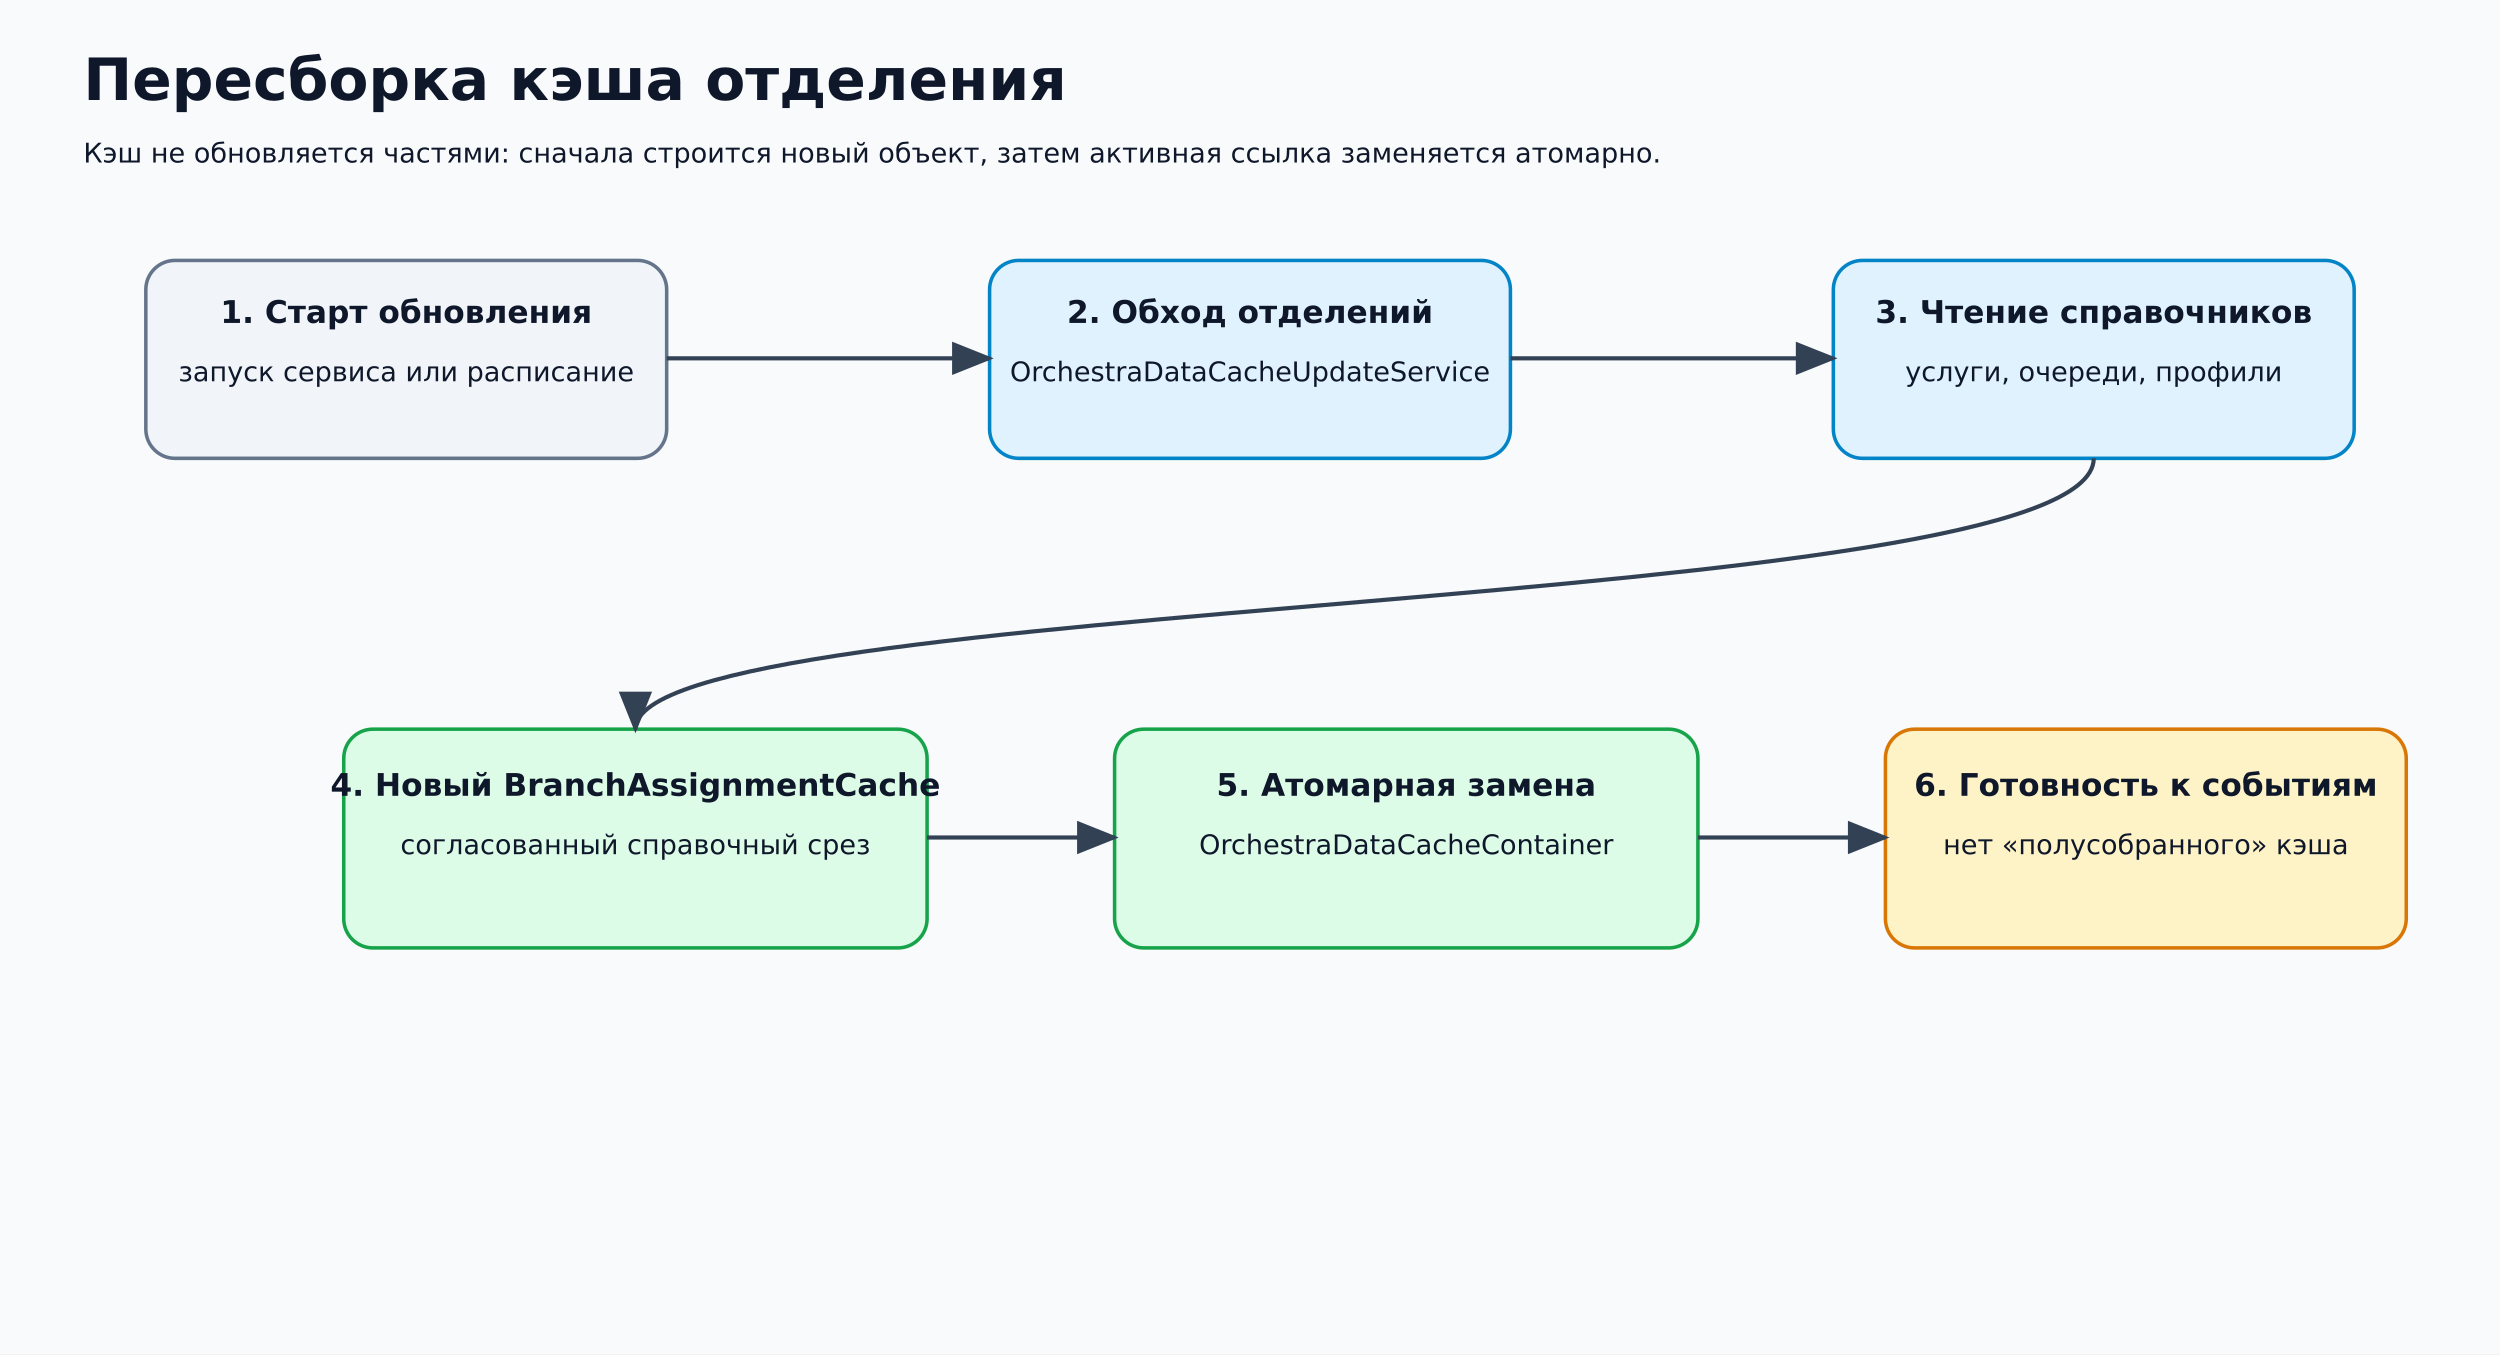
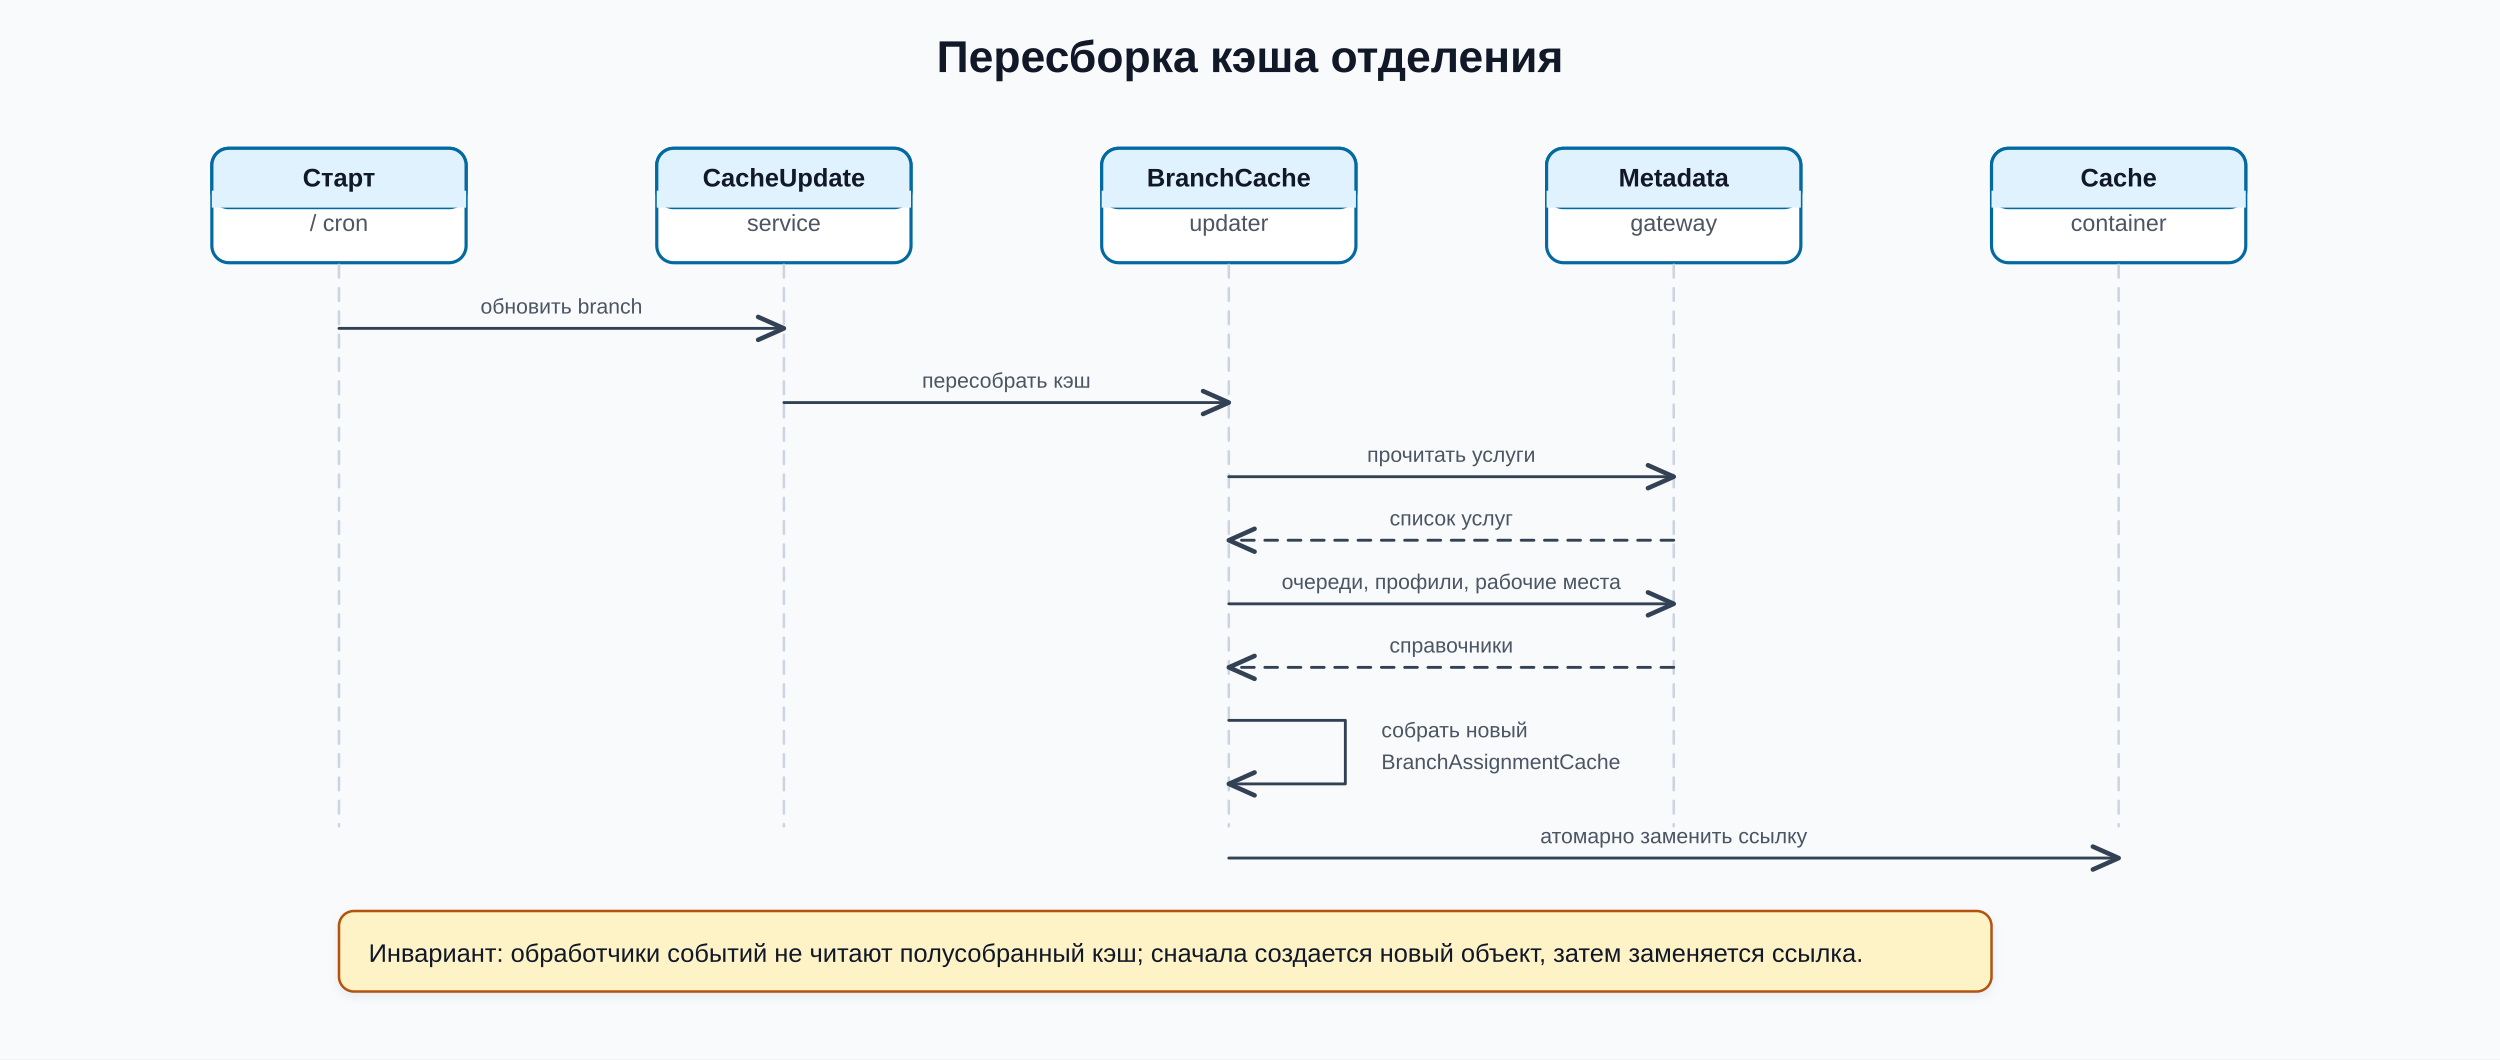
- <svg xmlns="http://www.w3.org/2000/svg" width="1200" height="650" viewBox="0 0 1200 650" role="img" aria-labelledby="title desc">
+ <svg xmlns="http://www.w3.org/2000/svg" width="1180" height="500" viewBox="0 0 1180 500">
  <defs>
-     <marker id="arrow" markerWidth="10" markerHeight="8" refX="9" refY="4" orient="auto">
-       <path d="M0,0 L10,4 L0,8 z" fill="#334155" />
+     <marker id="arrow" markerWidth="12" markerHeight="10" refX="10" refY="5" orient="auto" markerUnits="strokeWidth">
+       <path d="M 1 1 L 10 5 L 1 9" fill="none" stroke="#334155" stroke-width="1.6" stroke-linecap="round" stroke-linejoin="round" />
    </marker>
+     <marker id="triangle" markerWidth="14" markerHeight="12" refX="12" refY="6" orient="auto" markerUnits="strokeWidth">
+       <path d="M 1 6 L 12 1 L 12 11 Z" fill="#F8FAFC" stroke="#334155" stroke-width="1.5" />
+     </marker>
+     <marker id="green-dot" markerWidth="10" markerHeight="10" refX="5" refY="5" orient="auto">
+       <circle cx="5" cy="5" r="4" fill="#16A34A" />
+     </marker>
+     <filter id="card-shadow" x="-15%" y="-15%" width="130%" height="130%">
+       <feDropShadow dx="0" dy="2" stdDeviation="2" flood-color="#94A3B8" flood-opacity="0.16" />
+     </filter>
  </defs>
-   <rect width="1200" height="650" fill="#F8FAFC" />
-   <style>text{font-family:'DejaVu Sans',Arial,sans-serif;fill:#0F172A}.title{font-size:28px;font-weight:700}.step{font-size:15px;font-weight:700}.small{font-size:13px}.box{stroke-width:1.7;rx:14}.blue{fill:#E0F2FE;stroke:#0284C7}.green{fill:#DCFCE7;stroke:#16A34A}.amber{fill:#FEF3C7;stroke:#D97706}.gray{fill:#F1F5F9;stroke:#64748B}.line{stroke:#334155;stroke-width:2;fill:none;marker-end:url(#arrow)}</style>
-   <text class="title" x="40" y="48">Пересборка кэша отделения</text>
-   <text class="small" x="40" y="78">Кэш не обновляется частями: сначала строится новый объект, затем активная ссылка заменяется атомарно.</text>
-   <rect class="box gray" x="70" y="125" width="250" height="95" rx="14" />
-   <text class="step" x="195" y="155" text-anchor="middle">1. Старт обновления</text>
-   <text class="small" x="195" y="183" text-anchor="middle">запуск сервиса или расписание</text>
-   <rect class="box blue" x="475" y="125" width="250" height="95" rx="14" />
-   <text class="step" x="600" y="155" text-anchor="middle">2. Обход отделений</text>
-   <text class="small" x="600" y="183" text-anchor="middle">OrchestraDataCacheUpdateService</text>
-   <rect class="box blue" x="880" y="125" width="250" height="95" rx="14" />
-   <text class="step" x="1005" y="155" text-anchor="middle">3. Чтение справочников</text>
-   <text class="small" x="1005" y="183" text-anchor="middle">услуги, очереди, профили</text>
-   <path class="line" d="M320 172 L475 172" />
-   <path class="line" d="M725 172 L880 172" />
-   <rect class="box green" x="165" y="350" width="280" height="105" rx="14" />
-   <text class="step" x="305" y="382" text-anchor="middle">4. Новый BranchAssignmentCache</text>
-   <text class="small" x="305" y="410" text-anchor="middle">согласованный справочный срез</text>
-   <rect class="box green" x="535" y="350" width="280" height="105" rx="14" />
-   <text class="step" x="675" y="382" text-anchor="middle">5. Атомарная замена</text>
-   <text class="small" x="675" y="410" text-anchor="middle">OrchestraDataCacheContainer</text>
-   <rect class="box amber" x="905" y="350" width="250" height="105" rx="14" />
-   <text class="step" x="1030" y="382" text-anchor="middle">6. Готовность к событиям</text>
-   <text class="small" x="1030" y="410" text-anchor="middle">нет «полусобранного» кэша</text>
-   <path class="line" d="M1005 220 C1005 295 305 285 305 350" />
-   <path class="line" d="M445 402 L535 402" />
-   <path class="line" d="M815 402 L905 402" />
+   <rect x="0" y="0" width="1180" height="500" fill="#F8FAFC" />
+   <text x="590.0" y="34" text-anchor="middle" font-family="Segoe UI, Arial, sans-serif" font-size="21" font-weight="700" fill="#111827">Пересборка кэша отделения</text>
+   <rect x="100" y="70" width="120" height="54" rx="8" ry="8" fill="#FFFFFF" stroke="#0369A1" stroke-width="1.5" />
+   <rect x="100" y="70" width="120" height="28" rx="8" ry="8" fill="#E0F2FE" stroke="#0369A1" stroke-width="1.5" />
+   <rect x="100" y="90" width="120" height="8" fill="#E0F2FE" stroke="none" />
+   <text x="160.0" y="88" text-anchor="middle" font-family="Segoe UI, Arial, sans-serif" font-size="12" font-weight="700" fill="#111827" style="">
+     <tspan x="160.0" dy="0">Старт</tspan>
+   </text>
+   <text x="160.0" y="109" text-anchor="middle" font-family="Segoe UI, Arial, sans-serif" font-size="11" font-weight="400" fill="#4B5563" style="">
+     <tspan x="160.0" dy="0">/ cron</tspan>
+   </text>
+   <rect x="310" y="70" width="120" height="54" rx="8" ry="8" fill="#FFFFFF" stroke="#0369A1" stroke-width="1.5" />
+   <rect x="310" y="70" width="120" height="28" rx="8" ry="8" fill="#E0F2FE" stroke="#0369A1" stroke-width="1.5" />
+   <rect x="310" y="90" width="120" height="8" fill="#E0F2FE" stroke="none" />
+   <text x="370.0" y="88" text-anchor="middle" font-family="Segoe UI, Arial, sans-serif" font-size="12" font-weight="700" fill="#111827" style="">
+     <tspan x="370.0" dy="0">CacheUpdate</tspan>
+   </text>
+   <text x="370.0" y="109" text-anchor="middle" font-family="Segoe UI, Arial, sans-serif" font-size="11" font-weight="400" fill="#4B5563" style="">
+     <tspan x="370.0" dy="0">service</tspan>
+   </text>
+   <rect x="520" y="70" width="120" height="54" rx="8" ry="8" fill="#FFFFFF" stroke="#0369A1" stroke-width="1.5" />
+   <rect x="520" y="70" width="120" height="28" rx="8" ry="8" fill="#E0F2FE" stroke="#0369A1" stroke-width="1.5" />
+   <rect x="520" y="90" width="120" height="8" fill="#E0F2FE" stroke="none" />
+   <text x="580.0" y="88" text-anchor="middle" font-family="Segoe UI, Arial, sans-serif" font-size="12" font-weight="700" fill="#111827" style="">
+     <tspan x="580.0" dy="0">BranchCache</tspan>
+   </text>
+   <text x="580.0" y="109" text-anchor="middle" font-family="Segoe UI, Arial, sans-serif" font-size="11" font-weight="400" fill="#4B5563" style="">
+     <tspan x="580.0" dy="0">updater</tspan>
+   </text>
+   <rect x="730" y="70" width="120" height="54" rx="8" ry="8" fill="#FFFFFF" stroke="#0369A1" stroke-width="1.5" />
+   <rect x="730" y="70" width="120" height="28" rx="8" ry="8" fill="#E0F2FE" stroke="#0369A1" stroke-width="1.5" />
+   <rect x="730" y="90" width="120" height="8" fill="#E0F2FE" stroke="none" />
+   <text x="790.0" y="88" text-anchor="middle" font-family="Segoe UI, Arial, sans-serif" font-size="12" font-weight="700" fill="#111827" style="">
+     <tspan x="790.0" dy="0">Metadata</tspan>
+   </text>
+   <text x="790.0" y="109" text-anchor="middle" font-family="Segoe UI, Arial, sans-serif" font-size="11" font-weight="400" fill="#4B5563" style="">
+     <tspan x="790.0" dy="0">gateway</tspan>
+   </text>
+   <rect x="940" y="70" width="120" height="54" rx="8" ry="8" fill="#FFFFFF" stroke="#0369A1" stroke-width="1.5" />
+   <rect x="940" y="70" width="120" height="28" rx="8" ry="8" fill="#E0F2FE" stroke="#0369A1" stroke-width="1.5" />
+   <rect x="940" y="90" width="120" height="8" fill="#E0F2FE" stroke="none" />
+   <text x="1000.0" y="88" text-anchor="middle" font-family="Segoe UI, Arial, sans-serif" font-size="12" font-weight="700" fill="#111827" style="">
+     <tspan x="1000.0" dy="0">Cache</tspan>
+   </text>
+   <text x="1000.0" y="109" text-anchor="middle" font-family="Segoe UI, Arial, sans-serif" font-size="11" font-weight="400" fill="#4B5563" style="">
+     <tspan x="1000.0" dy="0">container</tspan>
+   </text>
+   <line x1="160.0" y1="125" x2="160.0" y2="390" stroke="#CBD5E1" stroke-width="1.2" stroke-linecap="round" stroke-dasharray="6 5" />
+   <line x1="370.0" y1="125" x2="370.0" y2="390" stroke="#CBD5E1" stroke-width="1.2" stroke-linecap="round" stroke-dasharray="6 5" />
+   <line x1="580.0" y1="125" x2="580.0" y2="390" stroke="#CBD5E1" stroke-width="1.2" stroke-linecap="round" stroke-dasharray="6 5" />
+   <line x1="790.0" y1="125" x2="790.0" y2="390" stroke="#CBD5E1" stroke-width="1.2" stroke-linecap="round" stroke-dasharray="6 5" />
+   <line x1="1000.0" y1="125" x2="1000.0" y2="390" stroke="#CBD5E1" stroke-width="1.2" stroke-linecap="round" stroke-dasharray="6 5" />
+   <line x1="160.0" y1="155" x2="370.0" y2="155" stroke="#334155" stroke-width="1.35" stroke-linecap="round" marker-end="url(#arrow)" />
+   <text x="265.0" y="148" text-anchor="middle" font-family="Segoe UI, Arial, sans-serif" font-size="10" font-weight="400" fill="#4B5563" style="">
+     <tspan x="265.0" dy="0">обновить branch</tspan>
+   </text>
+   <line x1="370.0" y1="190" x2="580.0" y2="190" stroke="#334155" stroke-width="1.35" stroke-linecap="round" marker-end="url(#arrow)" />
+   <text x="475.0" y="183" text-anchor="middle" font-family="Segoe UI, Arial, sans-serif" font-size="10" font-weight="400" fill="#4B5563" style="">
+     <tspan x="475.0" dy="0">пересобрать кэш</tspan>
+   </text>
+   <line x1="580.0" y1="225" x2="790.0" y2="225" stroke="#334155" stroke-width="1.35" stroke-linecap="round" marker-end="url(#arrow)" />
+   <text x="685.0" y="218" text-anchor="middle" font-family="Segoe UI, Arial, sans-serif" font-size="10" font-weight="400" fill="#4B5563" style="">
+     <tspan x="685.0" dy="0">прочитать услуги</tspan>
+   </text>
+   <line x1="790.0" y1="255" x2="580.0" y2="255" stroke="#334155" stroke-width="1.35" stroke-linecap="round" stroke-dasharray="6 5" marker-end="url(#arrow)" />
+   <text x="685.0" y="248" text-anchor="middle" font-family="Segoe UI, Arial, sans-serif" font-size="10" font-weight="400" fill="#4B5563" style="">
+     <tspan x="685.0" dy="0">список услуг</tspan>
+   </text>
+   <line x1="580.0" y1="285" x2="790.0" y2="285" stroke="#334155" stroke-width="1.35" stroke-linecap="round" marker-end="url(#arrow)" />
+   <text x="685.0" y="278" text-anchor="middle" font-family="Segoe UI, Arial, sans-serif" font-size="10" font-weight="400" fill="#4B5563" style="">
+     <tspan x="685.0" dy="0">очереди, профили, рабочие места</tspan>
+   </text>
+   <line x1="790.0" y1="315" x2="580.0" y2="315" stroke="#334155" stroke-width="1.35" stroke-linecap="round" stroke-dasharray="6 5" marker-end="url(#arrow)" />
+   <text x="685.0" y="308" text-anchor="middle" font-family="Segoe UI, Arial, sans-serif" font-size="10" font-weight="400" fill="#4B5563" style="">
+     <tspan x="685.0" dy="0">справочники</tspan>
+   </text>
+   <path d="M 580.0 340 L 635.0 340 L 635.0 370 L 580.0 370" fill="none" stroke="#334155" stroke-width="1.35" stroke-linecap="round" stroke-linejoin="round" marker-end="url(#arrow)" />
+   <text x="652.0" y="348" text-anchor="start" font-family="Segoe UI, Arial, sans-serif" font-size="10" font-weight="400" fill="#4B5563" style="">
+     <tspan x="652.0" dy="0">собрать новый</tspan>
+   </text>
+   <text x="652.0" y="363" text-anchor="start" font-family="Segoe UI, Arial, sans-serif" font-size="10" font-weight="400" fill="#4B5563" style="">
+     <tspan x="652.0" dy="0">BranchAssignmentCache</tspan>
+   </text>
+   <line x1="580.0" y1="405" x2="1000.0" y2="405" stroke="#334155" stroke-width="1.35" stroke-linecap="round" marker-end="url(#arrow)" />
+   <text x="790.0" y="398" text-anchor="middle" font-family="Segoe UI, Arial, sans-serif" font-size="10" font-weight="400" fill="#4B5563" style="">
+     <tspan x="790.0" dy="0">атомарно заменить ссылку</tspan>
+   </text>
+   <rect x="160" y="430" width="780" height="38" rx="7" ry="7" fill="#FEF3C7" stroke="#B45309" stroke-width="1.2" filter="url(#card-shadow)" />
+   <text x="174" y="454" text-anchor="start" font-family="Segoe UI, Arial, sans-serif" font-size="12" font-weight="400" fill="#111827" style="">
+     <tspan x="174" dy="0">Инвариант: обработчики событий не читают полусобранный кэш; сначала создается новый объект, затем заменяется ссылка.</tspan>
+   </text>
</svg>
